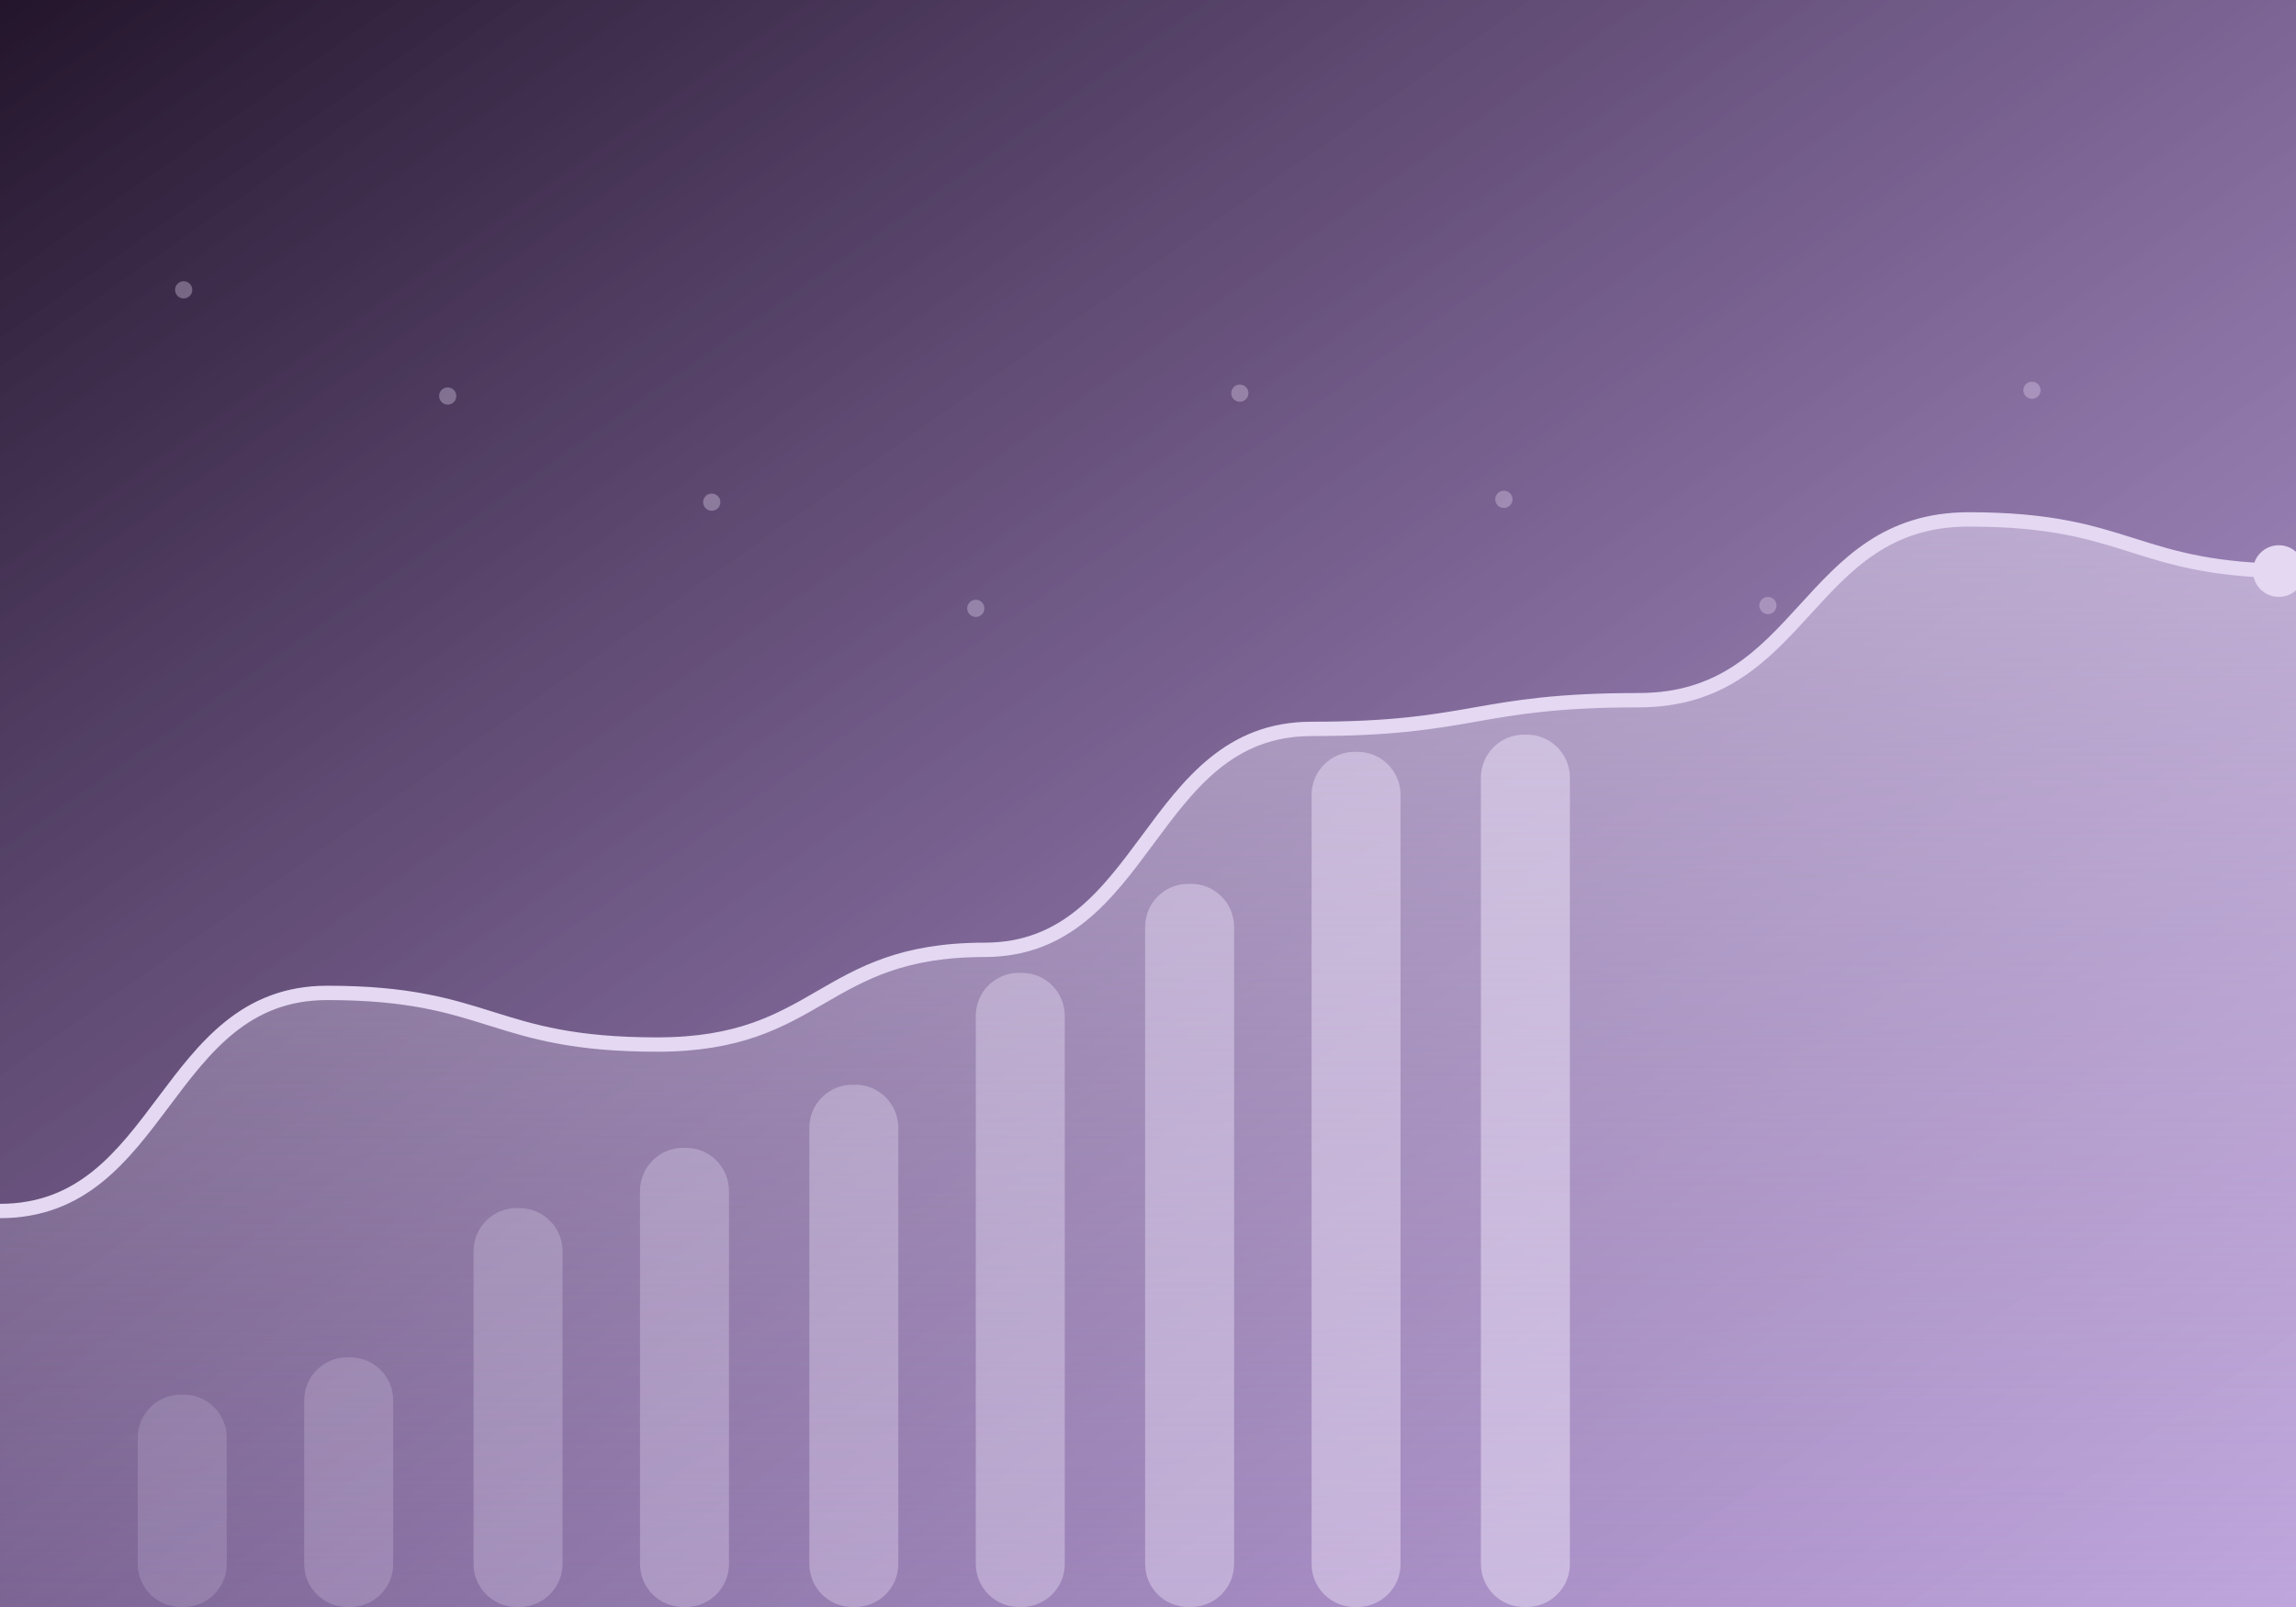
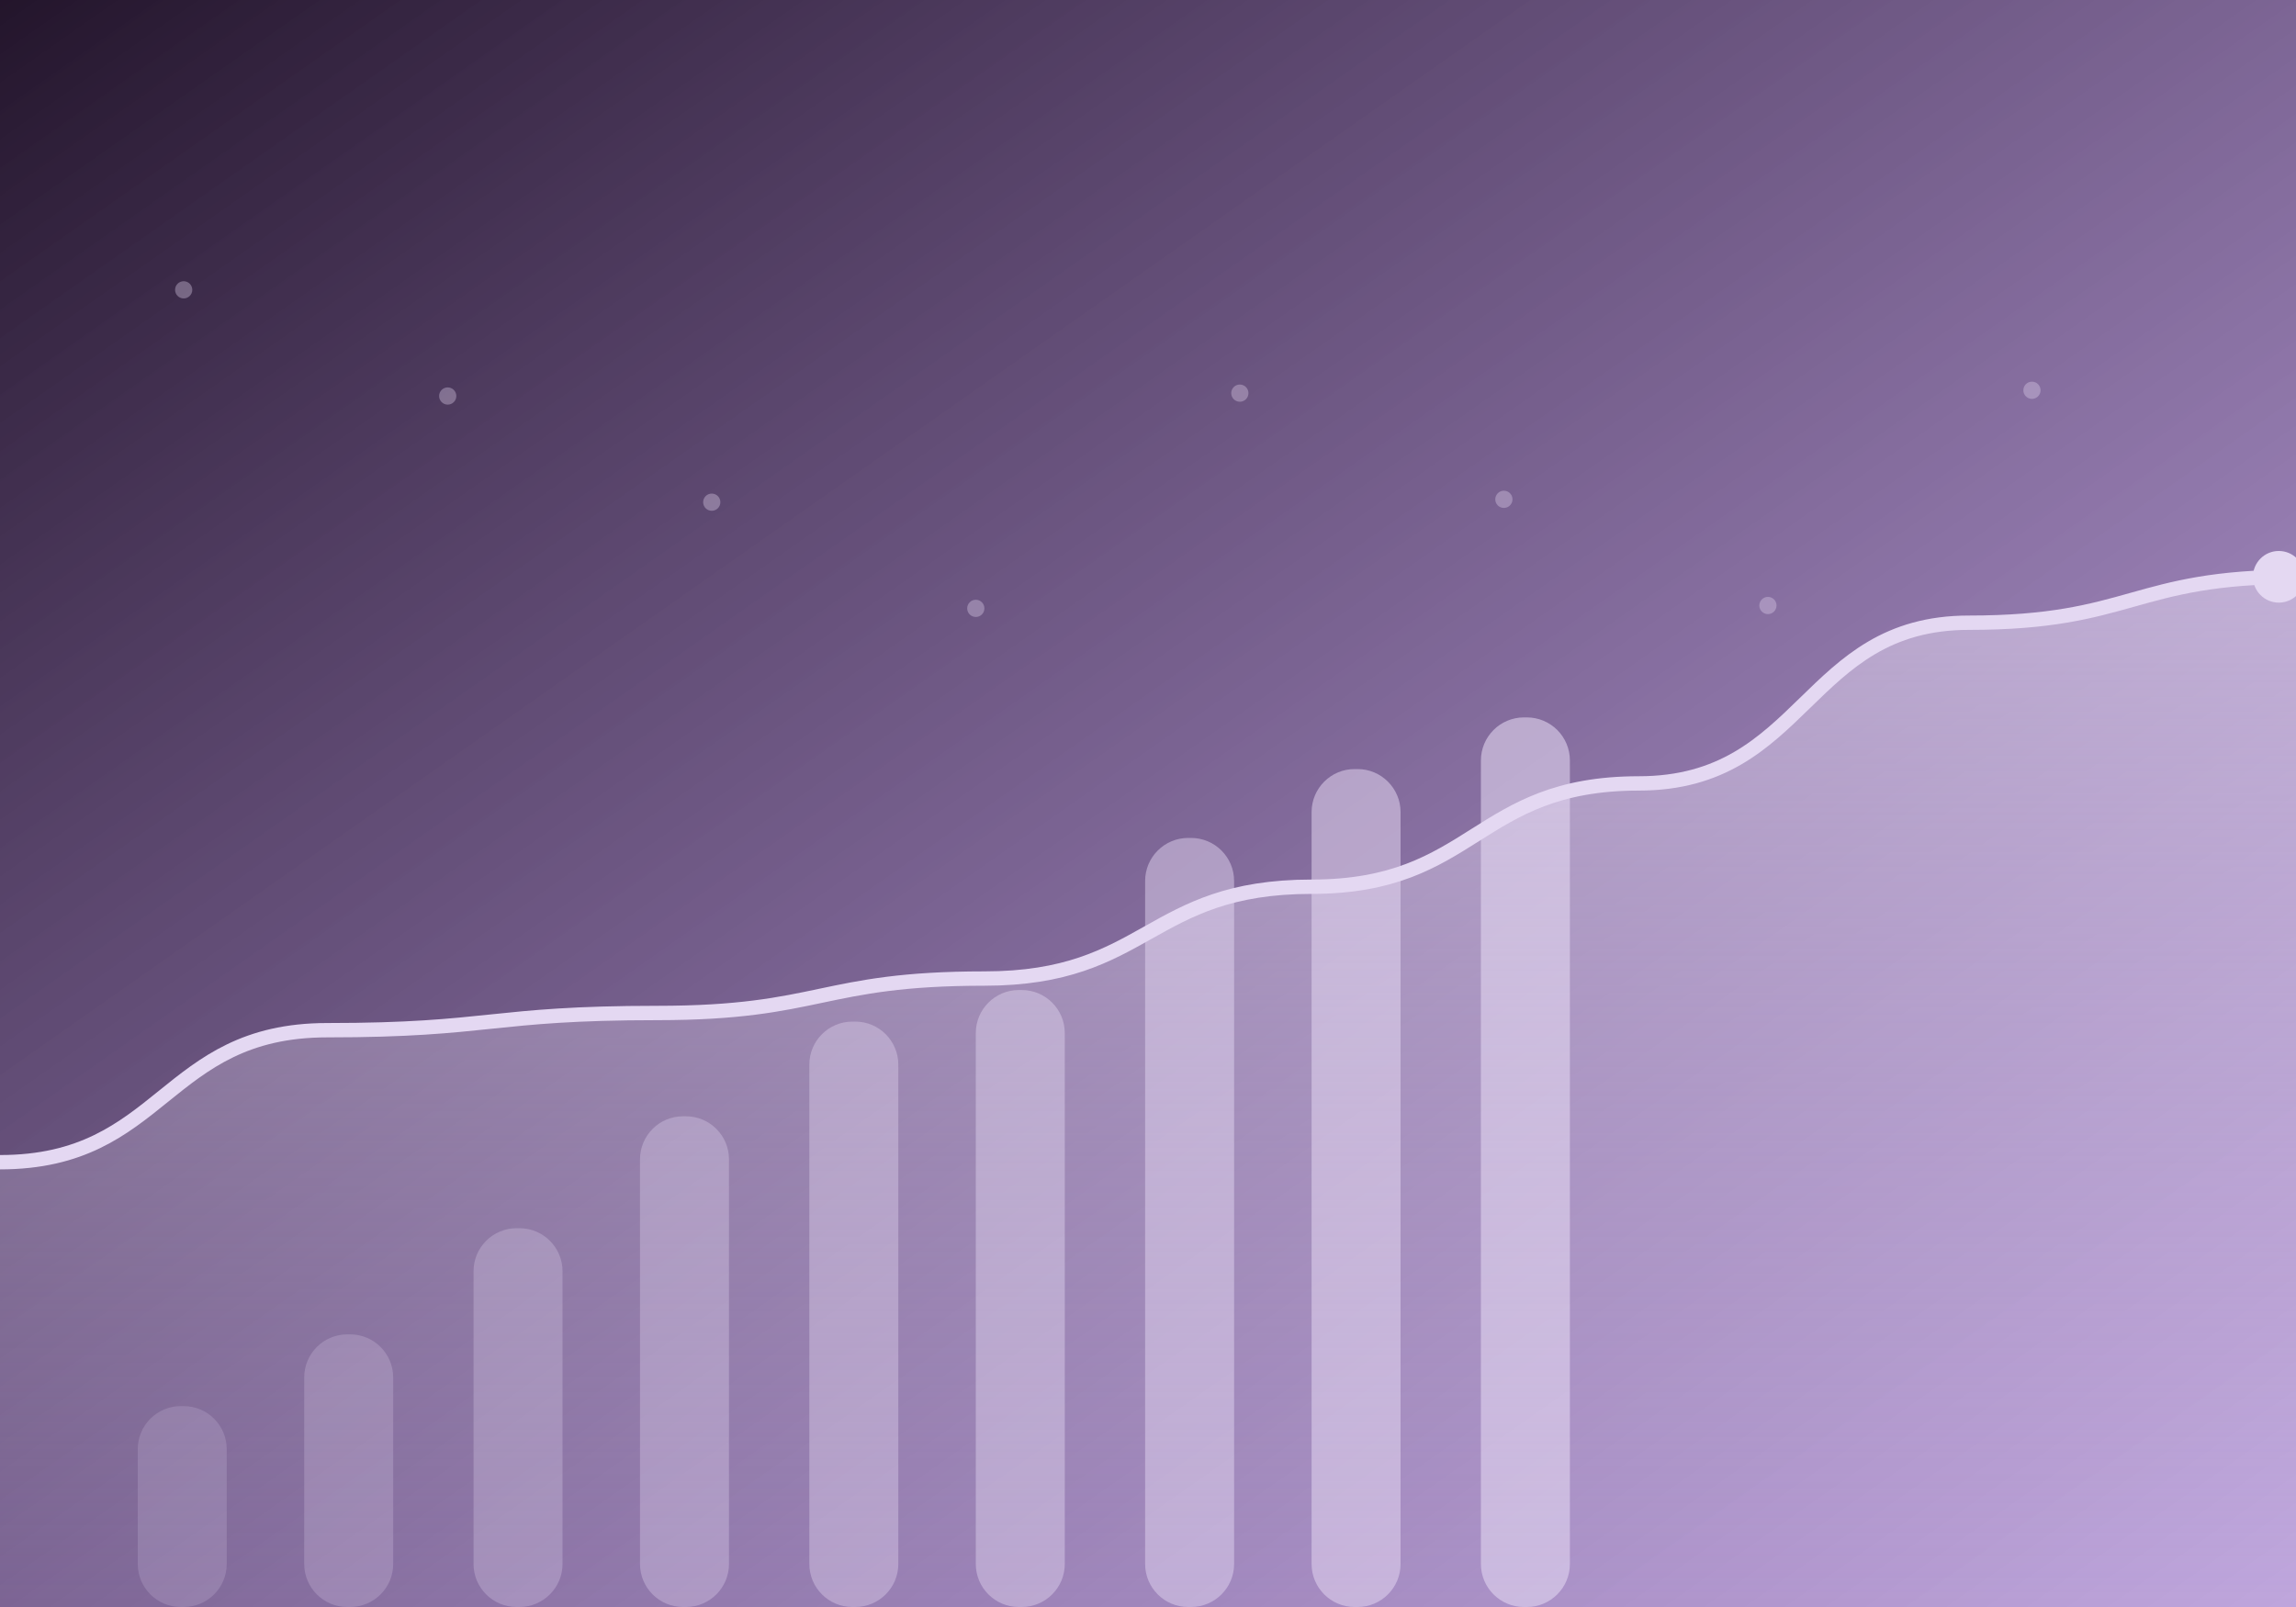
<svg xmlns="http://www.w3.org/2000/svg" viewBox="0 0 800 560" width="800" height="560">
  <defs>
    <linearGradient id="g" x1="0" y1="0" x2="1" y2="1">
      <stop offset="0" stop-color="#22142A" />
      <stop offset="1" stop-color="#8A5CC0" stop-opacity=".55" />
    </linearGradient>
    <linearGradient id="a" x1="0" y1="0" x2="0" y2="1">
      <stop offset="0" stop-color="#E4D8F2" stop-opacity=".55" />
      <stop offset="1" stop-color="#E4D8F2" stop-opacity="0" />
    </linearGradient>
  </defs>
  <rect width="800" height="560" fill="url(#g)" />
-   <rect x="48" y="486" width="31" height="74" rx="15" fill="#E4D8F2" opacity="0.18" />
-   <rect x="106" y="473" width="31" height="87" rx="15" fill="#E4D8F2" opacity="0.23" />
-   <rect x="165" y="421" width="31" height="139" rx="15" fill="#E4D8F2" opacity="0.28" />
-   <rect x="223" y="400" width="31" height="160" rx="15" fill="#E4D8F2" opacity="0.33" />
-   <rect x="282" y="378" width="31" height="182" rx="15" fill="#E4D8F2" opacity="0.38" />
-   <rect x="340" y="339" width="31" height="221" rx="15" fill="#E4D8F2" opacity="0.43" />
-   <rect x="399" y="308" width="31" height="252" rx="15" fill="#E4D8F2" opacity="0.48" />
-   <rect x="457" y="262" width="31" height="298" rx="15" fill="#E4D8F2" opacity="0.53" />
-   <rect x="516" y="256" width="31" height="304" rx="15" fill="#E4D8F2" opacity="0.58" />
+   <rect x="48" y="490" width="31" height="70" rx="15" fill="#E4D8F2" opacity="0.18" />
+   <rect x="106" y="465" width="31" height="95" rx="15" fill="#E4D8F2" opacity="0.23" />
+   <rect x="165" y="428" width="31" height="132" rx="15" fill="#E4D8F2" opacity="0.28" />
+   <rect x="223" y="389" width="31" height="171" rx="15" fill="#E4D8F2" opacity="0.33" />
+   <rect x="282" y="356" width="31" height="204" rx="15" fill="#E4D8F2" opacity="0.38" />
+   <rect x="340" y="345" width="31" height="215" rx="15" fill="#E4D8F2" opacity="0.43" />
+   <rect x="399" y="292" width="31" height="268" rx="15" fill="#E4D8F2" opacity="0.48" />
+   <rect x="457" y="268" width="31" height="292" rx="15" fill="#E4D8F2" opacity="0.53" />
+   <rect x="516" y="250" width="31" height="310" rx="15" fill="#E4D8F2" opacity="0.58" />
  <circle cx="64" cy="101" r="3" fill="#E4D8F2" opacity=".35" />
  <circle cx="156" cy="138" r="3" fill="#E4D8F2" opacity=".35" />
  <circle cx="248" cy="175" r="3" fill="#E4D8F2" opacity=".35" />
  <circle cx="340" cy="212" r="3" fill="#E4D8F2" opacity=".35" />
  <circle cx="432" cy="137" r="3" fill="#E4D8F2" opacity=".35" />
  <circle cx="524" cy="174" r="3" fill="#E4D8F2" opacity=".35" />
  <circle cx="616" cy="211" r="3" fill="#E4D8F2" opacity=".35" />
  <circle cx="708" cy="136" r="3" fill="#E4D8F2" opacity=".35" />
-   <path d="M0,422 C57,422 57,346 114,346 C171,346 171,364 229,364 C286,364 286,331 343,331 C400,331 400,254 457,254 C514,254 514,244 571,244 C629,244 629,181 686,181 C743,181 743,199 800,199 L800,560 L0,560 Z" fill="url(#a)" />
-   <path d="M0,422 C57,422 57,346 114,346 C171,346 171,364 229,364 C286,364 286,331 343,331 C400,331 400,254 457,254 C514,254 514,244 571,244 C629,244 629,181 686,181 C743,181 743,199 800,199" fill="none" stroke="#E4D8F2" stroke-width="5" stroke-linecap="round" />
-   <circle cx="794" cy="199" r="9" fill="#E4D8F2" />
+   <path d="M0,405 C57,405 57,359 114,359 C171,359 171,353 229,353 C286,353 286,341 343,341 C400,341 400,309 457,309 C514,309 514,273 571,273 C629,273 629,217 686,217 C743,217 743,201 800,201 L800,560 L0,560 Z" fill="url(#a)" />
+   <path d="M0,405 C57,405 57,359 114,359 C171,359 171,353 229,353 C286,353 286,341 343,341 C400,341 400,309 457,309 C514,309 514,273 571,273 C629,273 629,217 686,217 C743,217 743,201 800,201" fill="none" stroke="#E4D8F2" stroke-width="5" stroke-linecap="round" />
+   <circle cx="794" cy="201" r="9" fill="#E4D8F2" />
</svg>
